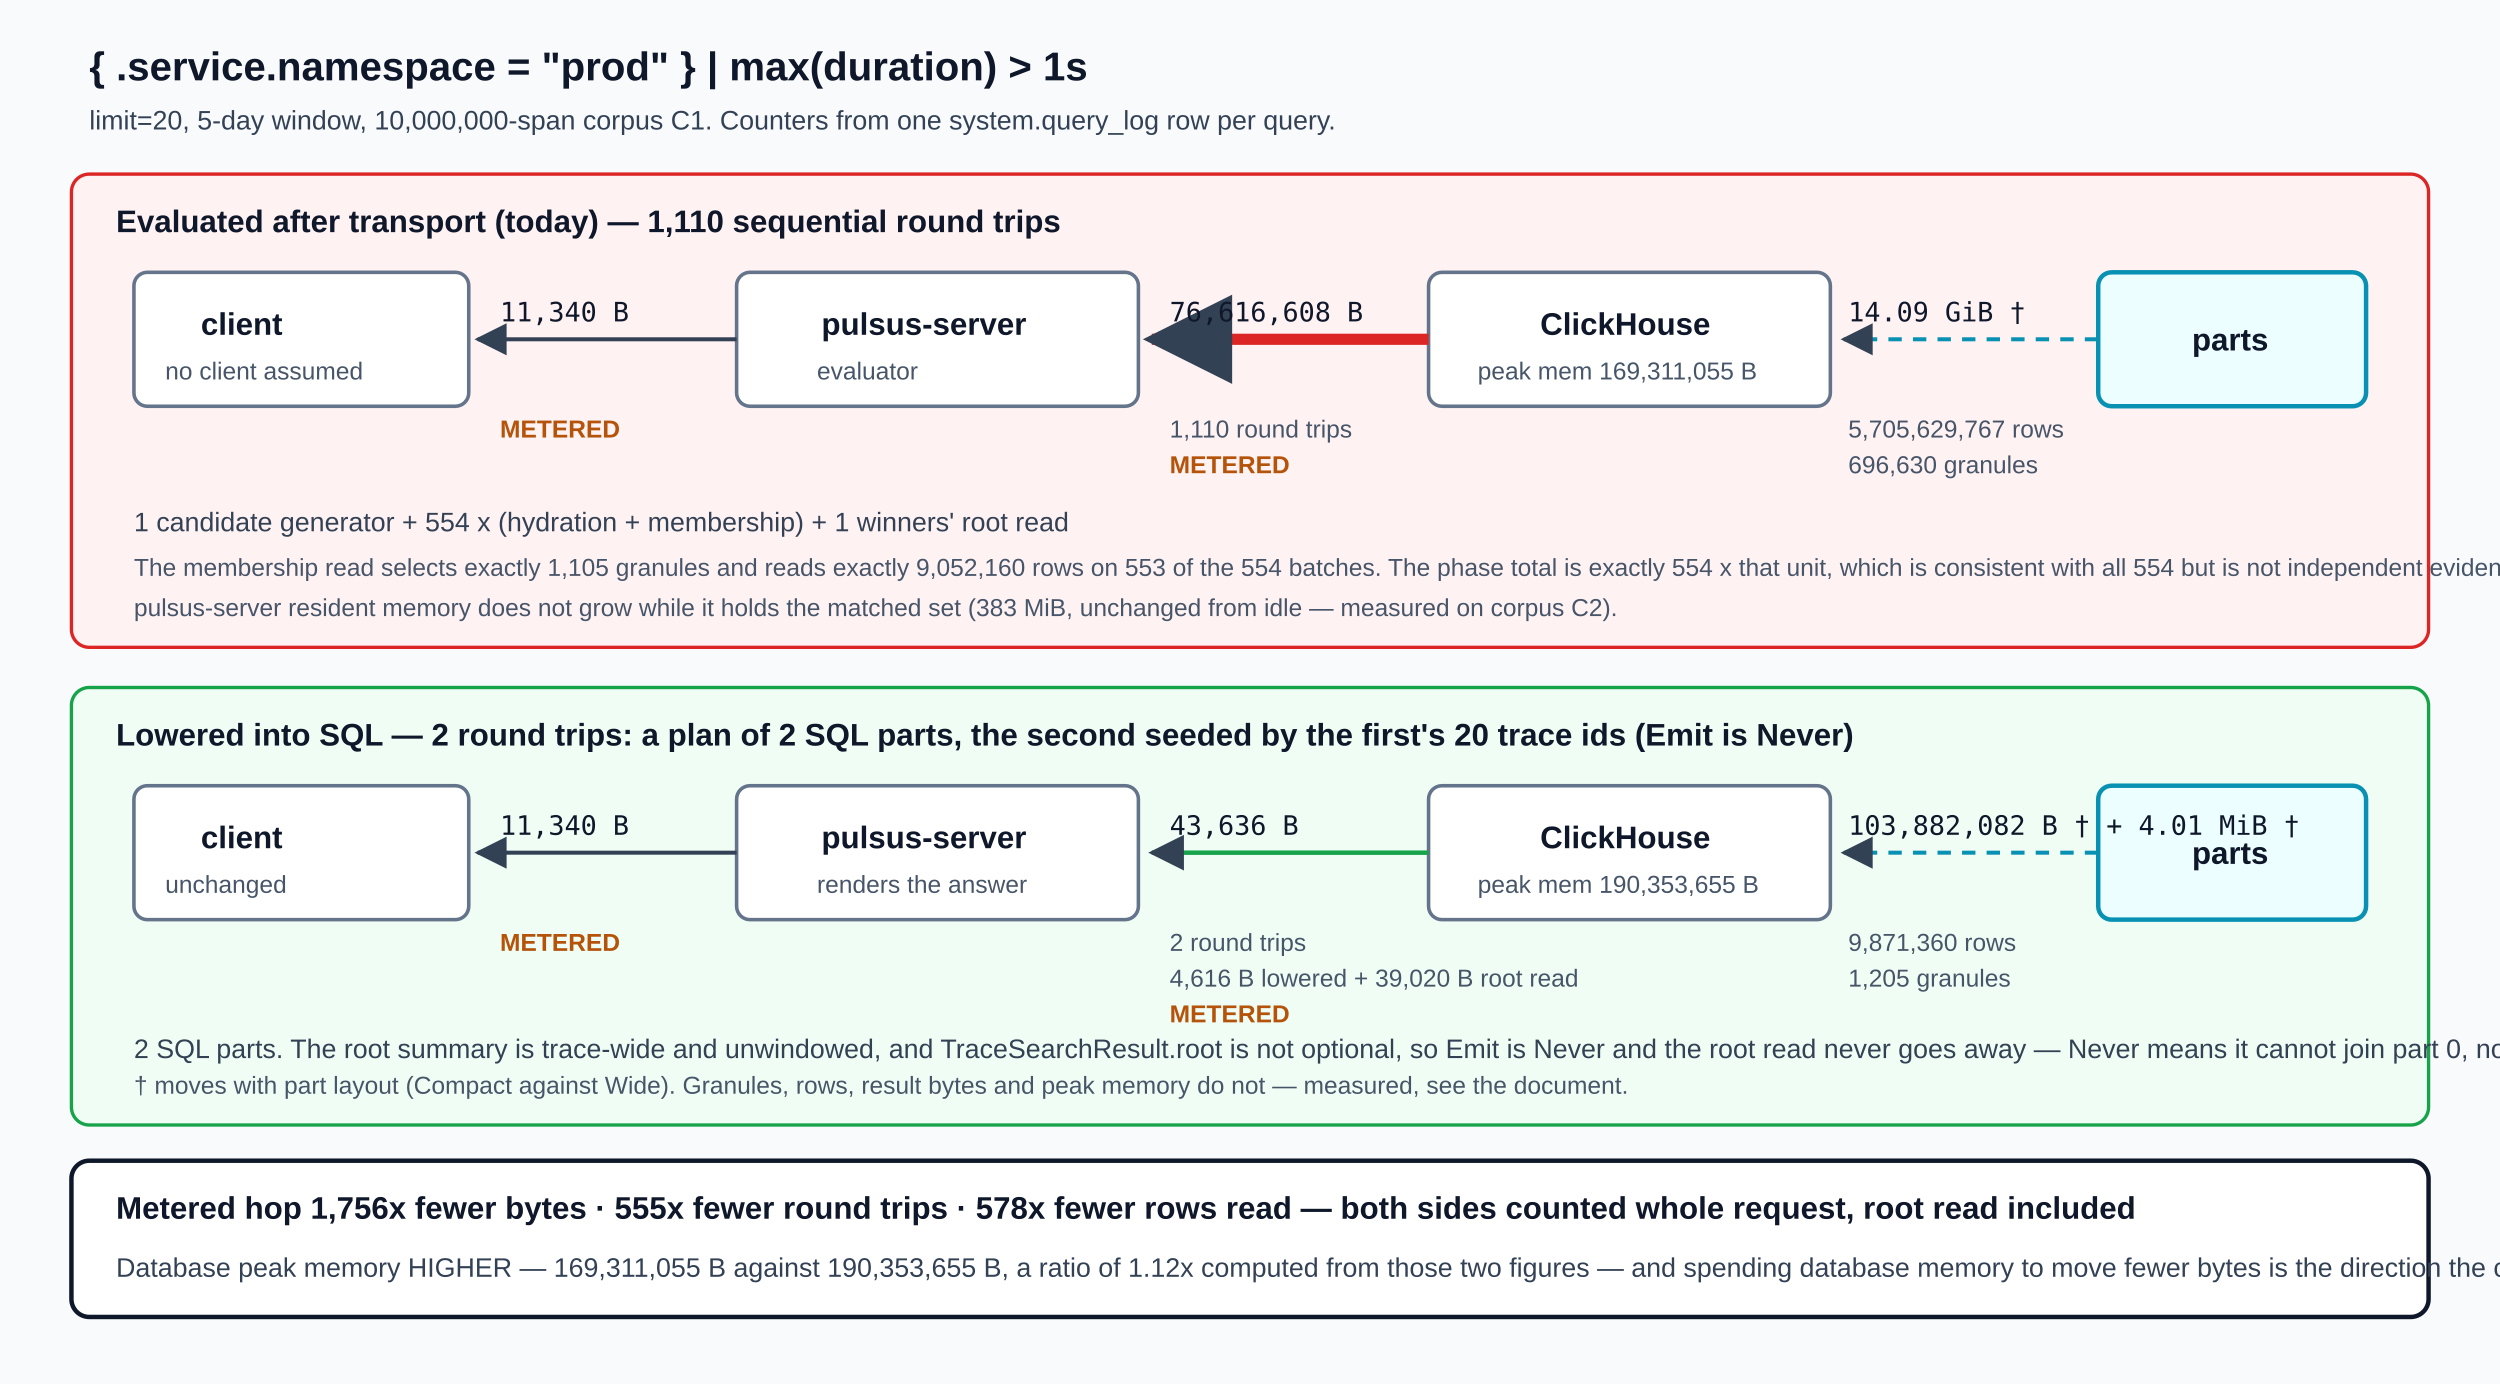
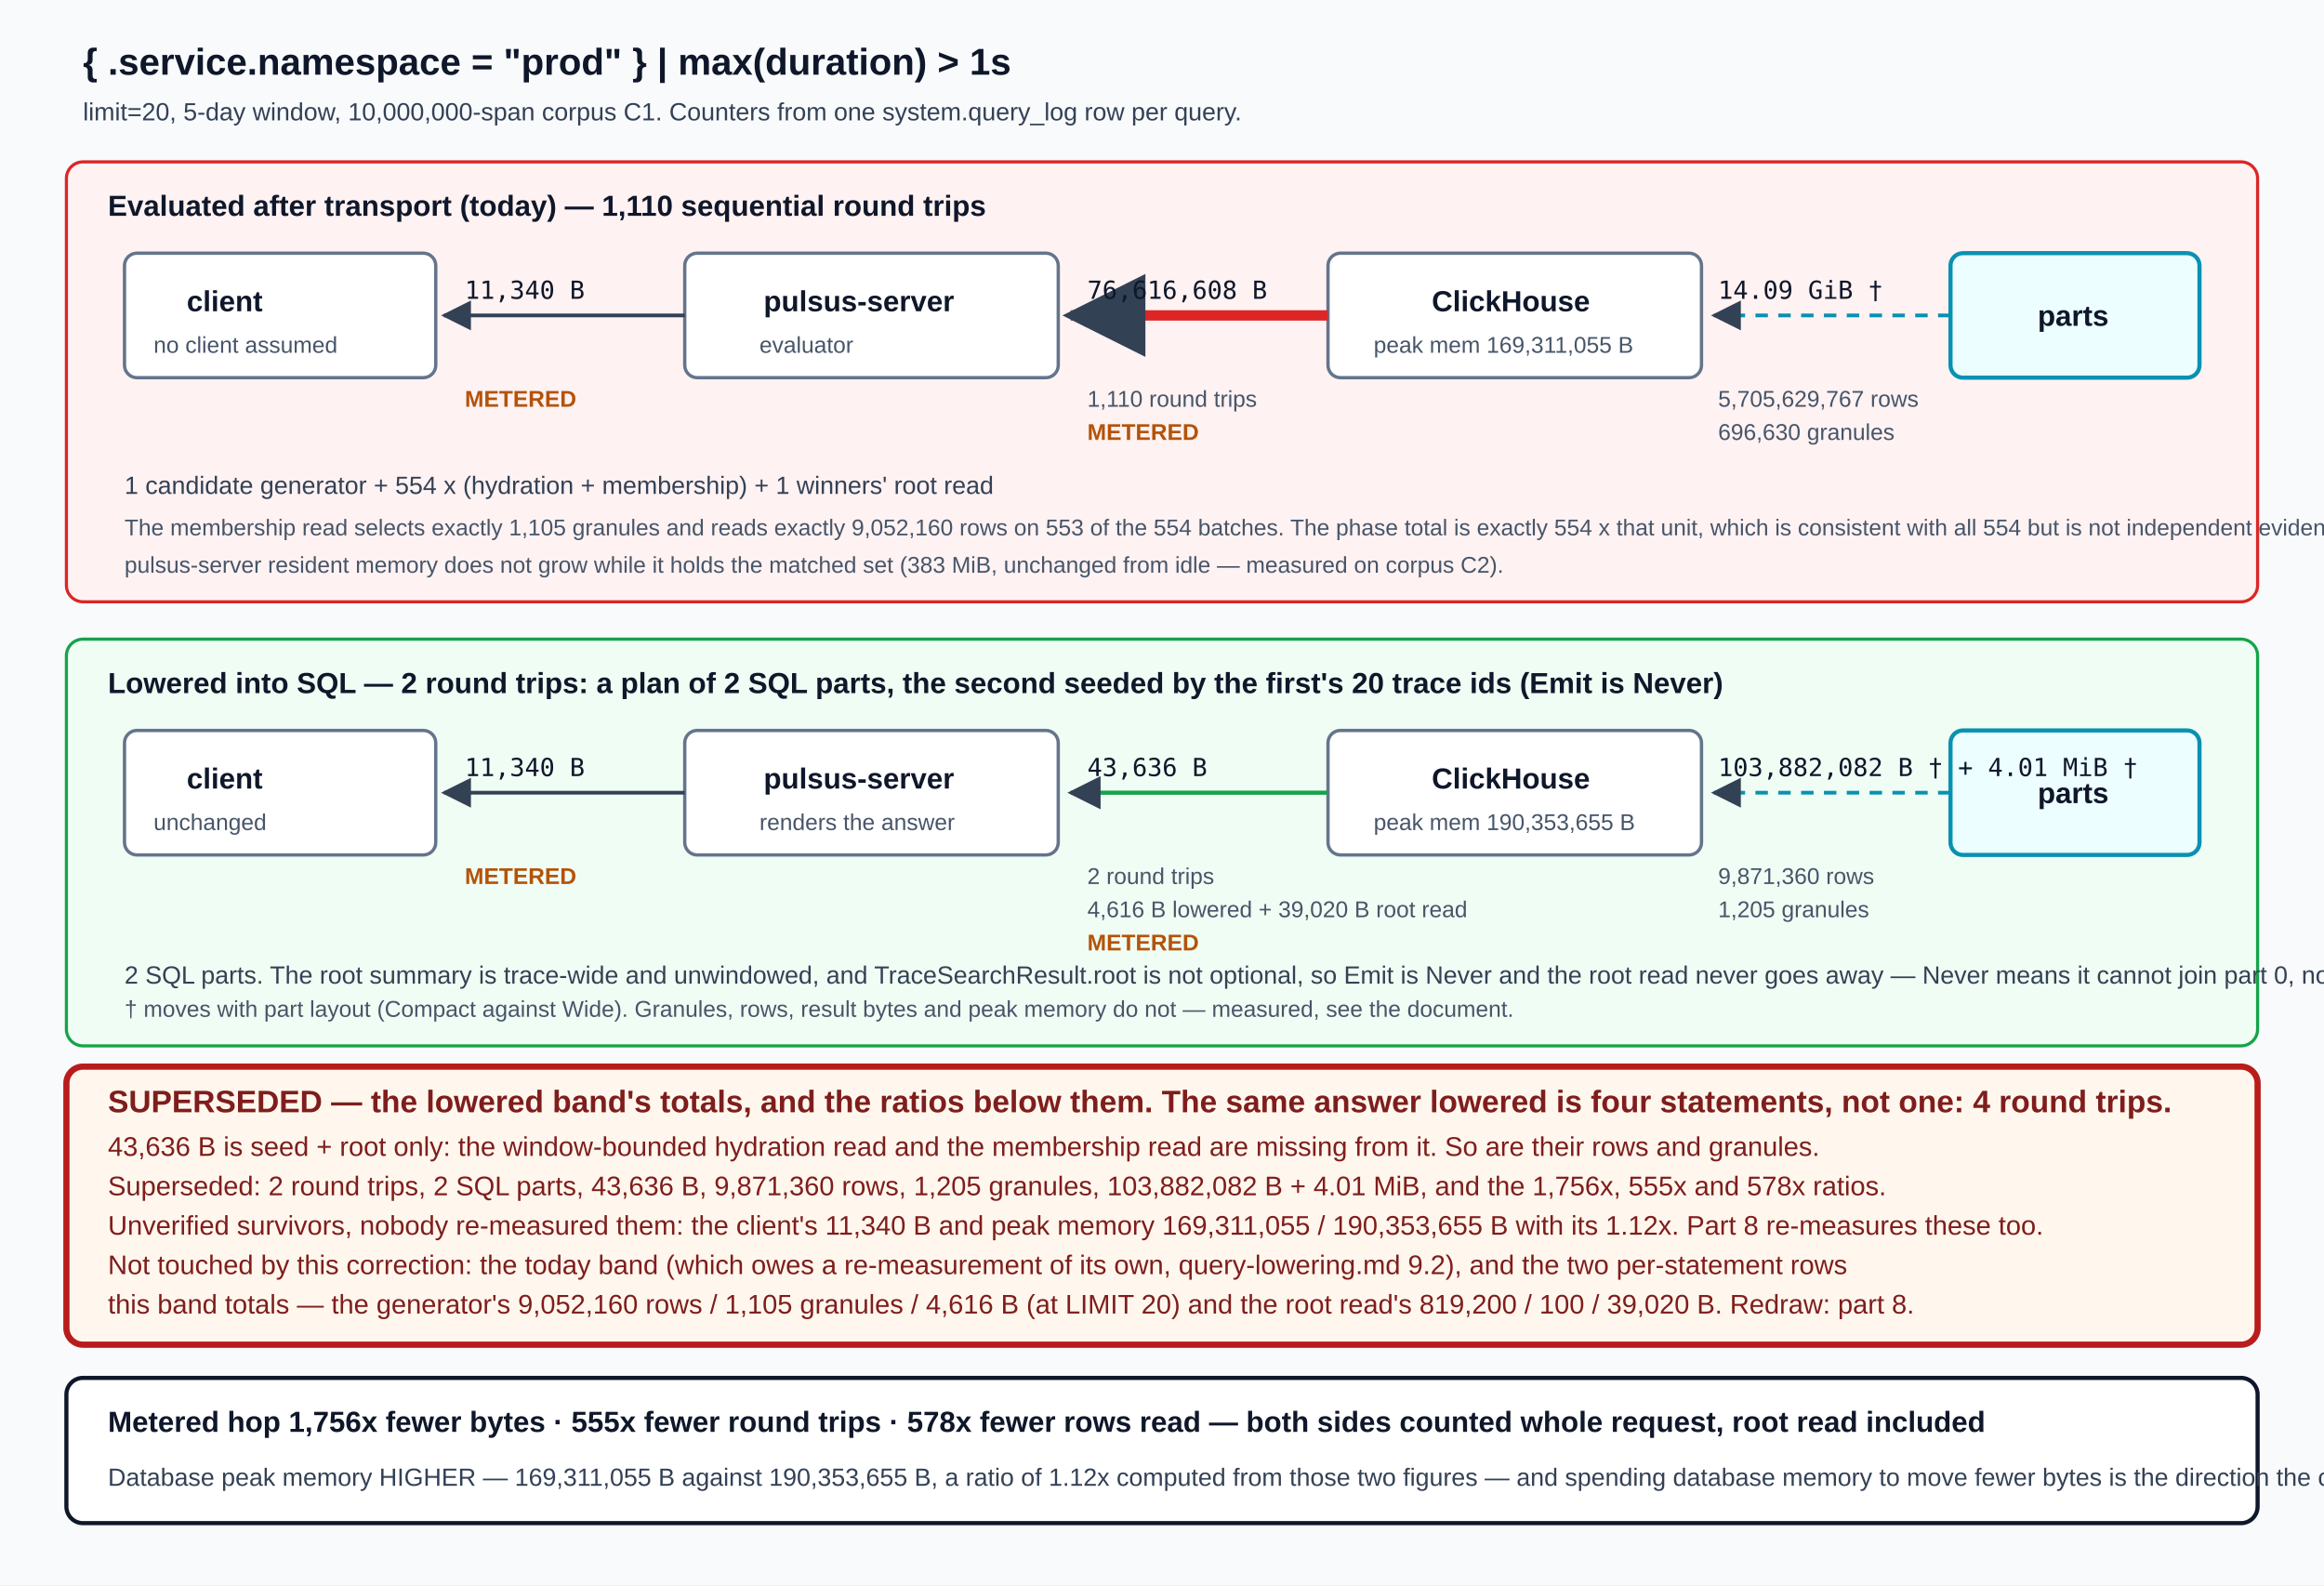
- <svg xmlns="http://www.w3.org/2000/svg" width="1120" height="620" viewBox="0 0 1120 620" role="img" aria-labelledby="title desc">
+ <svg xmlns="http://www.w3.org/2000/svg" width="1120" height="764" viewBox="0 0 1120 764" role="img" aria-labelledby="title desc">
  <defs>
    <marker id="arrow" viewBox="0 0 10 10" refX="9" refY="5" markerWidth="8" markerHeight="8" orient="auto-start-reverse">
      <path d="M 0 0 L 10 5 L 0 10 z" fill="#334155" />
    </marker>
    <style>
      .bg { fill: #f8fafc; }
      .panel { fill: #ffffff; stroke: #0f172a; stroke-width: 2; }
      .node { fill: #ffffff; stroke: #64748b; stroke-width: 1.6; }
      .store { fill: #ecfeff; stroke: #0891b2; stroke-width: 2; }
      .today { fill: #fef2f2; stroke: #dc2626; stroke-width: 1.5; }
      .after { fill: #f0fdf4; stroke: #16a34a; stroke-width: 1.5; }
      .title { font: 700 18px Arial, sans-serif; fill: #0f172a; }
      .label { font: 600 14px Arial, sans-serif; fill: #0f172a; }
      .small { font: 12px Arial, sans-serif; fill: #334155; }
      .tiny { font: 11px Arial, sans-serif; fill: #475569; }
      .mono { font: 12px "DejaVu Sans Mono", monospace; fill: #0f172a; }
      .metered { font: 700 11px Arial, sans-serif; fill: #b45309; }
+       .supersede { font: 13px Arial, sans-serif; fill: #7f1d1d; }
      .arrow { stroke: #334155; stroke-width: 1.8; fill: none; marker-end: url(#arrow); }
      .fat { stroke: #dc2626; stroke-width: 5; fill: none; marker-end: url(#arrow); }
      .thin { stroke: #16a34a; stroke-width: 2; fill: none; marker-end: url(#arrow); }
      .local { stroke: #0891b2; stroke-width: 1.8; fill: none; marker-end: url(#arrow); stroke-dasharray: 6 5; }
    </style>
  </defs>
-   <rect class="bg" x="0" y="0" width="1120" height="620" />
+   <rect class="bg" x="0" y="0" width="1120" height="764" />
  <text class="title" x="40" y="36">{ .service.namespace = "prod" } | max(duration) &gt; 1s</text>
  <text class="small" x="40" y="58">limit=20, 5-day window, 10,000,000-span corpus C1. Counters from one system.query_log row per query.</text>
  <rect class="today" x="32" y="78" width="1056" height="212" rx="8" />
  <text class="label" x="52" y="104">Evaluated after transport (today) — 1,110 sequential round trips</text>
  <rect class="node" x="60" y="122" width="150" height="60" rx="6" />
  <text class="label" x="90" y="150">client</text>
  <text class="tiny" x="74" y="170">no client assumed</text>
  <rect class="node" x="330" y="122" width="180" height="60" rx="6" />
  <text class="label" x="368" y="150">pulsus-server</text>
  <text class="tiny" x="366" y="170">evaluator</text>
  <rect class="node" x="640" y="122" width="180" height="60" rx="6" />
  <text class="label" x="690" y="150">ClickHouse</text>
  <text class="tiny" x="662" y="170">peak mem 169,311,055 B</text>
  <rect class="store" x="940" y="122" width="120" height="60" rx="6" />
  <text class="label" x="982" y="157">parts</text>
  <path class="arrow" d="M 330 152 L 214 152" />
  <text class="mono" x="224" y="144">11,340 B</text>
  <text class="metered" x="224" y="196">METERED</text>
  <path class="fat" d="M 640 152 L 516 152" />
  <text class="mono" x="524" y="144">76,616,608 B</text>
  <text class="tiny" x="524" y="196">1,110 round trips</text>
  <text class="metered" x="524" y="212">METERED</text>
  <path class="local" d="M 940 152 L 826 152" />
  <text class="mono" x="828" y="144">14.09 GiB †</text>
  <text class="tiny" x="828" y="196">5,705,629,767 rows</text>
  <text class="tiny" x="828" y="212">696,630 granules</text>
  <text class="small" x="60" y="238">1 candidate generator  +  554 x (hydration + membership)  +  1 winners' root read</text>
  <text class="tiny" x="60" y="258">The membership read selects exactly 1,105 granules and reads exactly 9,052,160 rows on 553 of the 554 batches. The phase total is exactly 554 x that unit, which is consistent with all 554 but is not independent evidence (query-lowering.md 9.2).</text>
  <text class="tiny" x="60" y="276">pulsus-server resident memory does not grow while it holds the matched set (383 MiB, unchanged from idle — measured on corpus C2).</text>
  <rect class="after" x="32" y="308" width="1056" height="196" rx="8" />
  <text class="label" x="52" y="334">Lowered into SQL — 2 round trips: a plan of 2 SQL parts, the second seeded by the first's 20 trace ids (Emit is Never)</text>
  <rect class="node" x="60" y="352" width="150" height="60" rx="6" />
  <text class="label" x="90" y="380">client</text>
  <text class="tiny" x="74" y="400">unchanged</text>
  <rect class="node" x="330" y="352" width="180" height="60" rx="6" />
  <text class="label" x="368" y="380">pulsus-server</text>
  <text class="tiny" x="366" y="400">renders the answer</text>
  <rect class="node" x="640" y="352" width="180" height="60" rx="6" />
  <text class="label" x="690" y="380">ClickHouse</text>
  <text class="tiny" x="662" y="400">peak mem 190,353,655 B</text>
  <rect class="store" x="940" y="352" width="120" height="60" rx="6" />
  <text class="label" x="982" y="387">parts</text>
  <path class="arrow" d="M 330 382 L 214 382" />
  <text class="mono" x="224" y="374">11,340 B</text>
  <text class="metered" x="224" y="426">METERED</text>
  <path class="thin" d="M 640 382 L 516 382" />
  <text class="mono" x="524" y="374">43,636 B</text>
  <text class="tiny" x="524" y="426">2 round trips</text>
  <text class="tiny" x="524" y="442">4,616 B lowered + 39,020 B root read</text>
  <text class="metered" x="524" y="458">METERED</text>
  <path class="local" d="M 940 382 L 826 382" />
  <text class="mono" x="828" y="374">103,882,082 B † + 4.01 MiB †</text>
  <text class="tiny" x="828" y="426">9,871,360 rows</text>
  <text class="tiny" x="828" y="442">1,205 granules</text>
  <text class="small" x="60" y="474">2 SQL parts.  The root summary is trace-wide and unwindowed, and TraceSearchResult.root is not optional, so Emit is Never and the root read never goes away — Never means it cannot join part 0, not that no statement serves it.</text>
  <text class="tiny" x="60" y="490">† moves with part layout (Compact against Wide). Granules, rows, result bytes and peak memory do not — measured, see the document.</text>
-   <rect class="panel" x="32" y="520" width="1056" height="70" rx="8" />
-   <text class="label" x="52" y="546">Metered hop 1,756x fewer bytes  ·  555x fewer round trips  ·  578x fewer rows read  —  both sides counted whole request, root read included</text>
-   <text class="small" x="52" y="572">Database peak memory HIGHER — 169,311,055 B against 190,353,655 B, a ratio of 1.12x computed from those two figures — and spending database memory to move fewer bytes is the direction the cost model in query-lowering.md 9.1 takes.</text>
+   <rect class="panel" x="32" y="664" width="1056" height="70" rx="8" />
+   <text class="label" x="52" y="690">Metered hop 1,756x fewer bytes  ·  555x fewer round trips  ·  578x fewer rows read  —  both sides counted whole request, root read included</text>
+   <text class="small" x="52" y="716">Database peak memory HIGHER — 169,311,055 B against 190,353,655 B, a ratio of 1.12x computed from those two figures — and spending database memory to move fewer bytes is the direction the cost model in query-lowering.md 9.1 takes.</text>
+   <rect x="32" y="514" width="1056" height="134" rx="8" fill="#fff7ed" stroke="#b91c1c" stroke-width="3" />
+   <text id="supersede" class="supersede" x="52" y="536">
+     <tspan x="52" font-size="15" font-weight="700">SUPERSEDED — the lowered band's totals, and the ratios below them. The same answer lowered is four statements, not one: 4 round trips.</tspan>
+     <tspan x="52" dy="21">43,636 B is seed + root only: the window-bounded hydration read and the membership read are missing from it. So are their rows and granules.</tspan>
+     <tspan x="52" dy="19">Superseded: 2 round trips, 2 SQL parts, 43,636 B, 9,871,360 rows, 1,205 granules, 103,882,082 B + 4.01 MiB, and the 1,756x, 555x and 578x ratios.</tspan>
+     <tspan x="52" dy="19">Unverified survivors, nobody re-measured them: the client's 11,340 B and peak memory 169,311,055 / 190,353,655 B with its 1.12x. Part 8 re-measures these too.</tspan>
+     <tspan x="52" dy="19">Not touched by this correction: the today band (which owes a re-measurement of its own, query-lowering.md 9.2), and the two per-statement rows</tspan>
+     <tspan x="52" dy="19">this band totals — the generator's 9,052,160 rows / 1,105 granules / 4,616 B (at LIMIT 20) and the root read's 819,200 / 100 / 39,020 B. Redraw: part 8.</tspan>
+   </text>
</svg>
